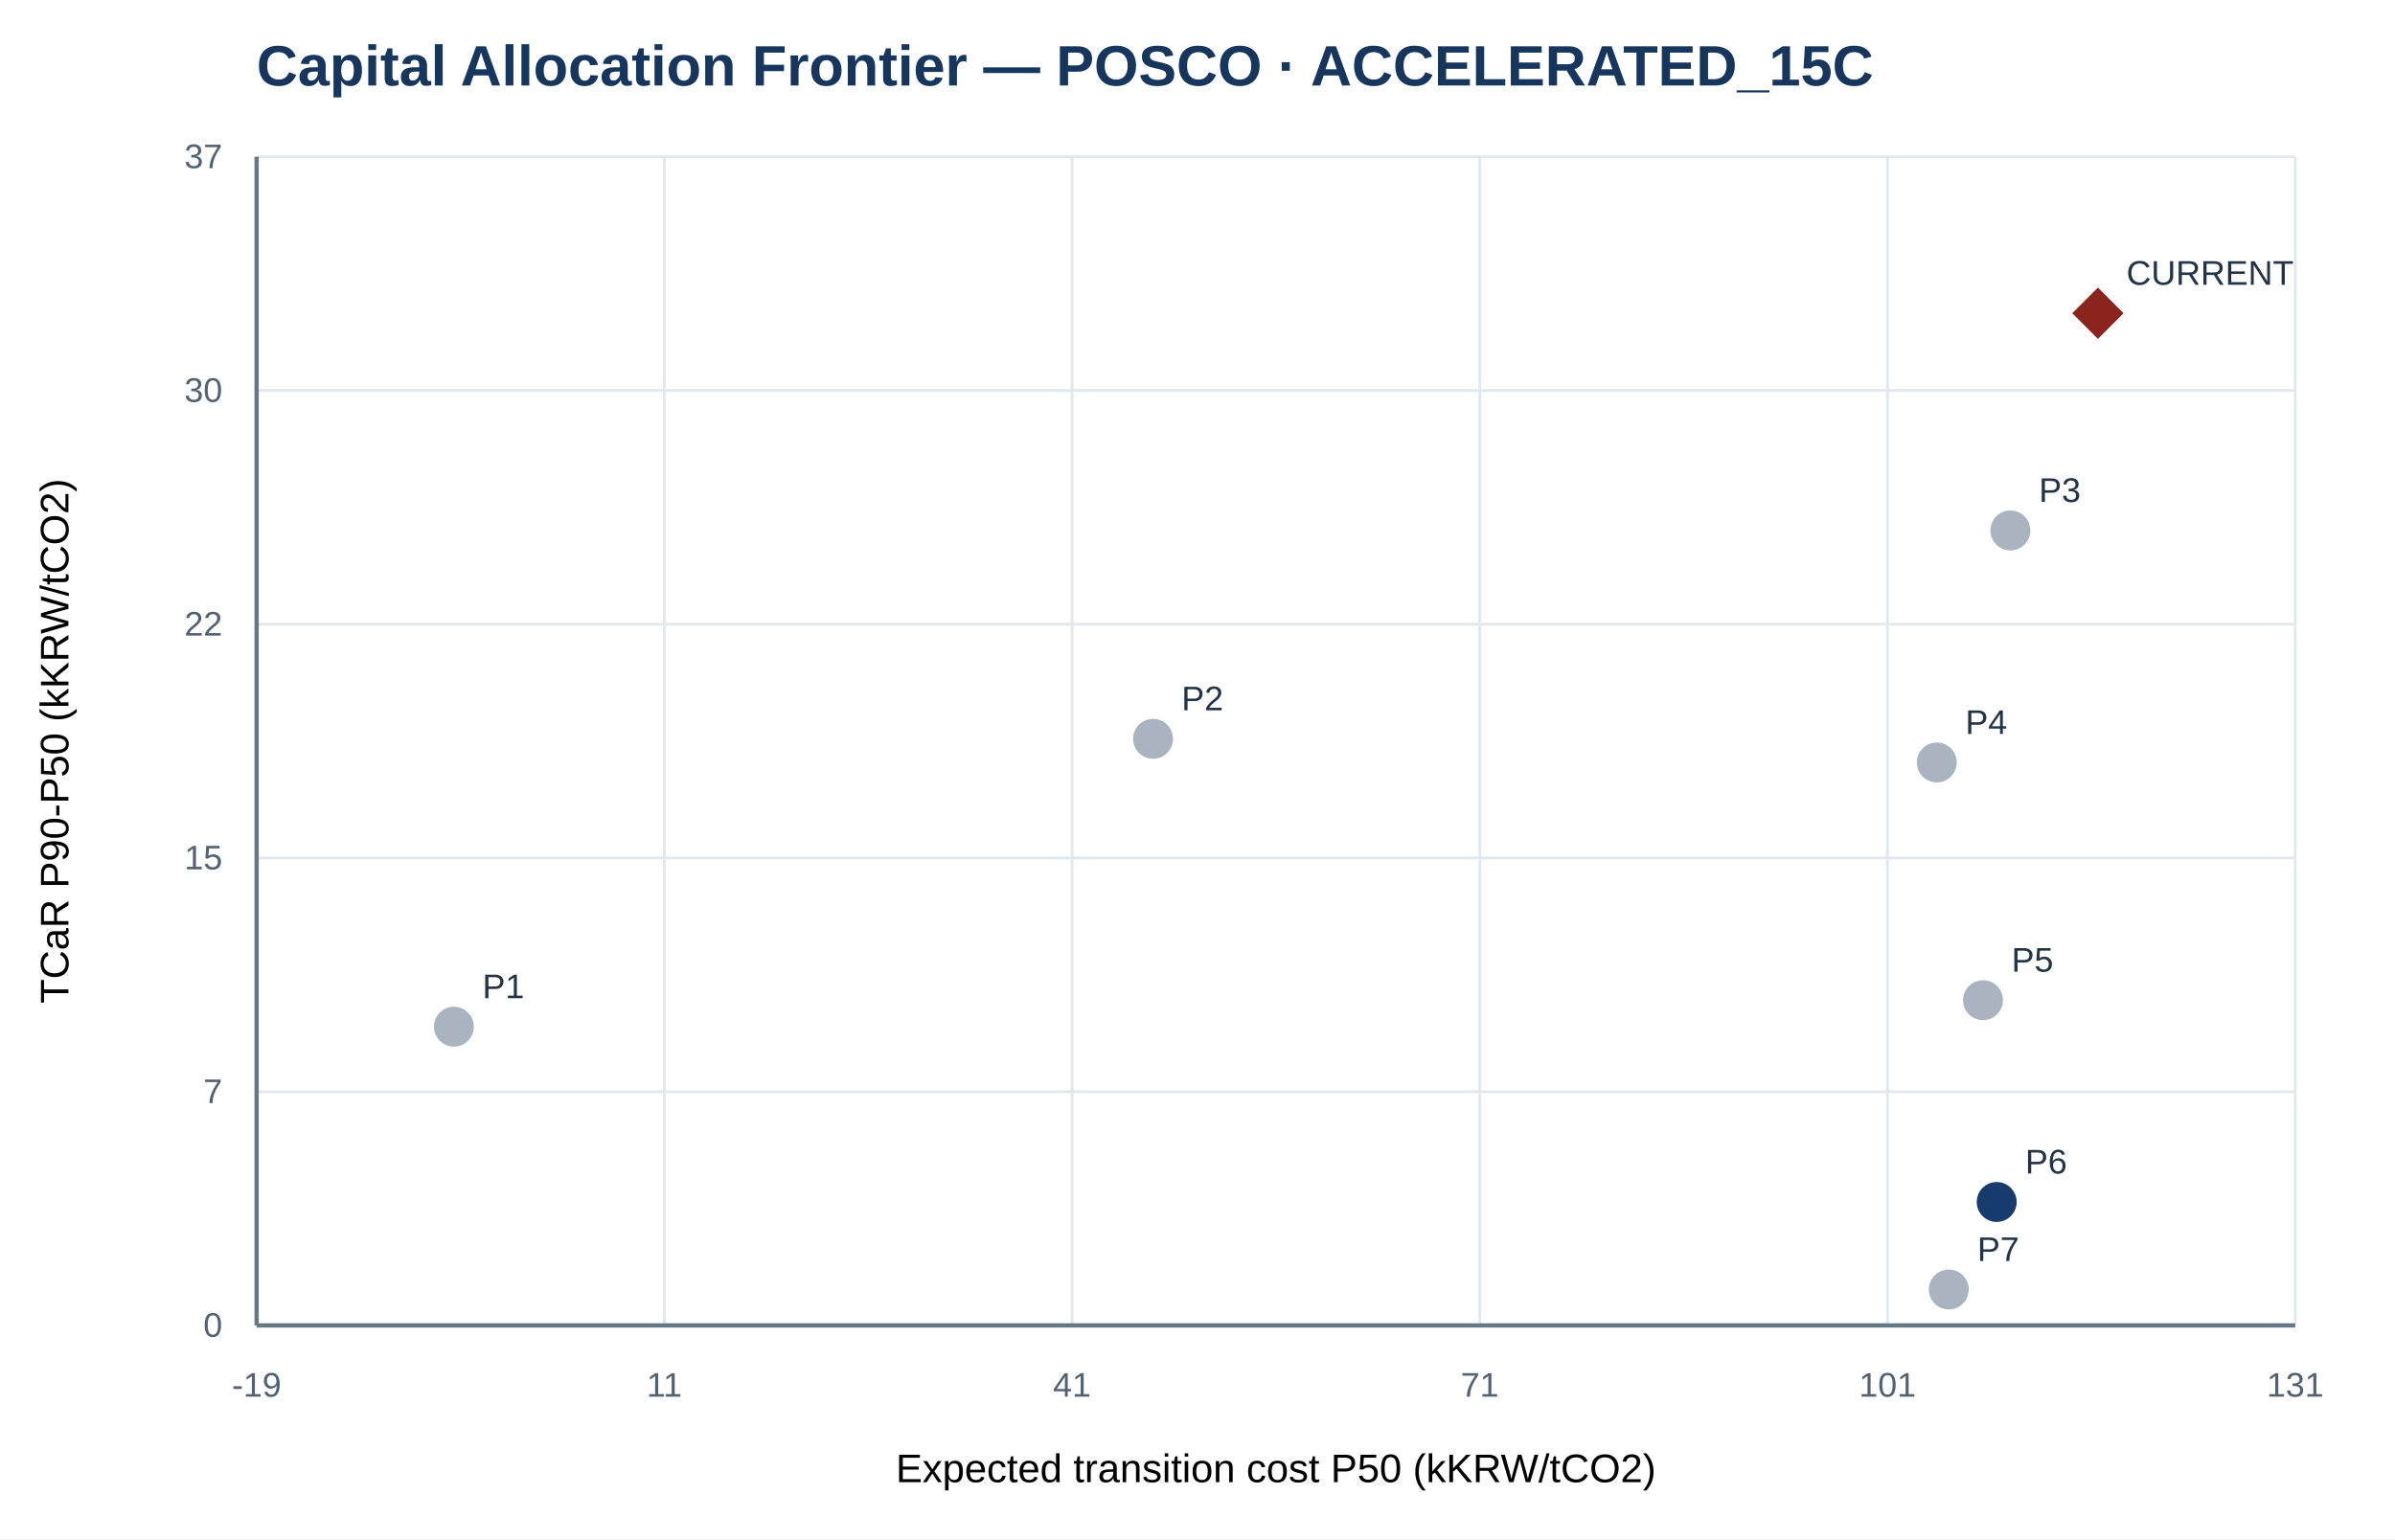
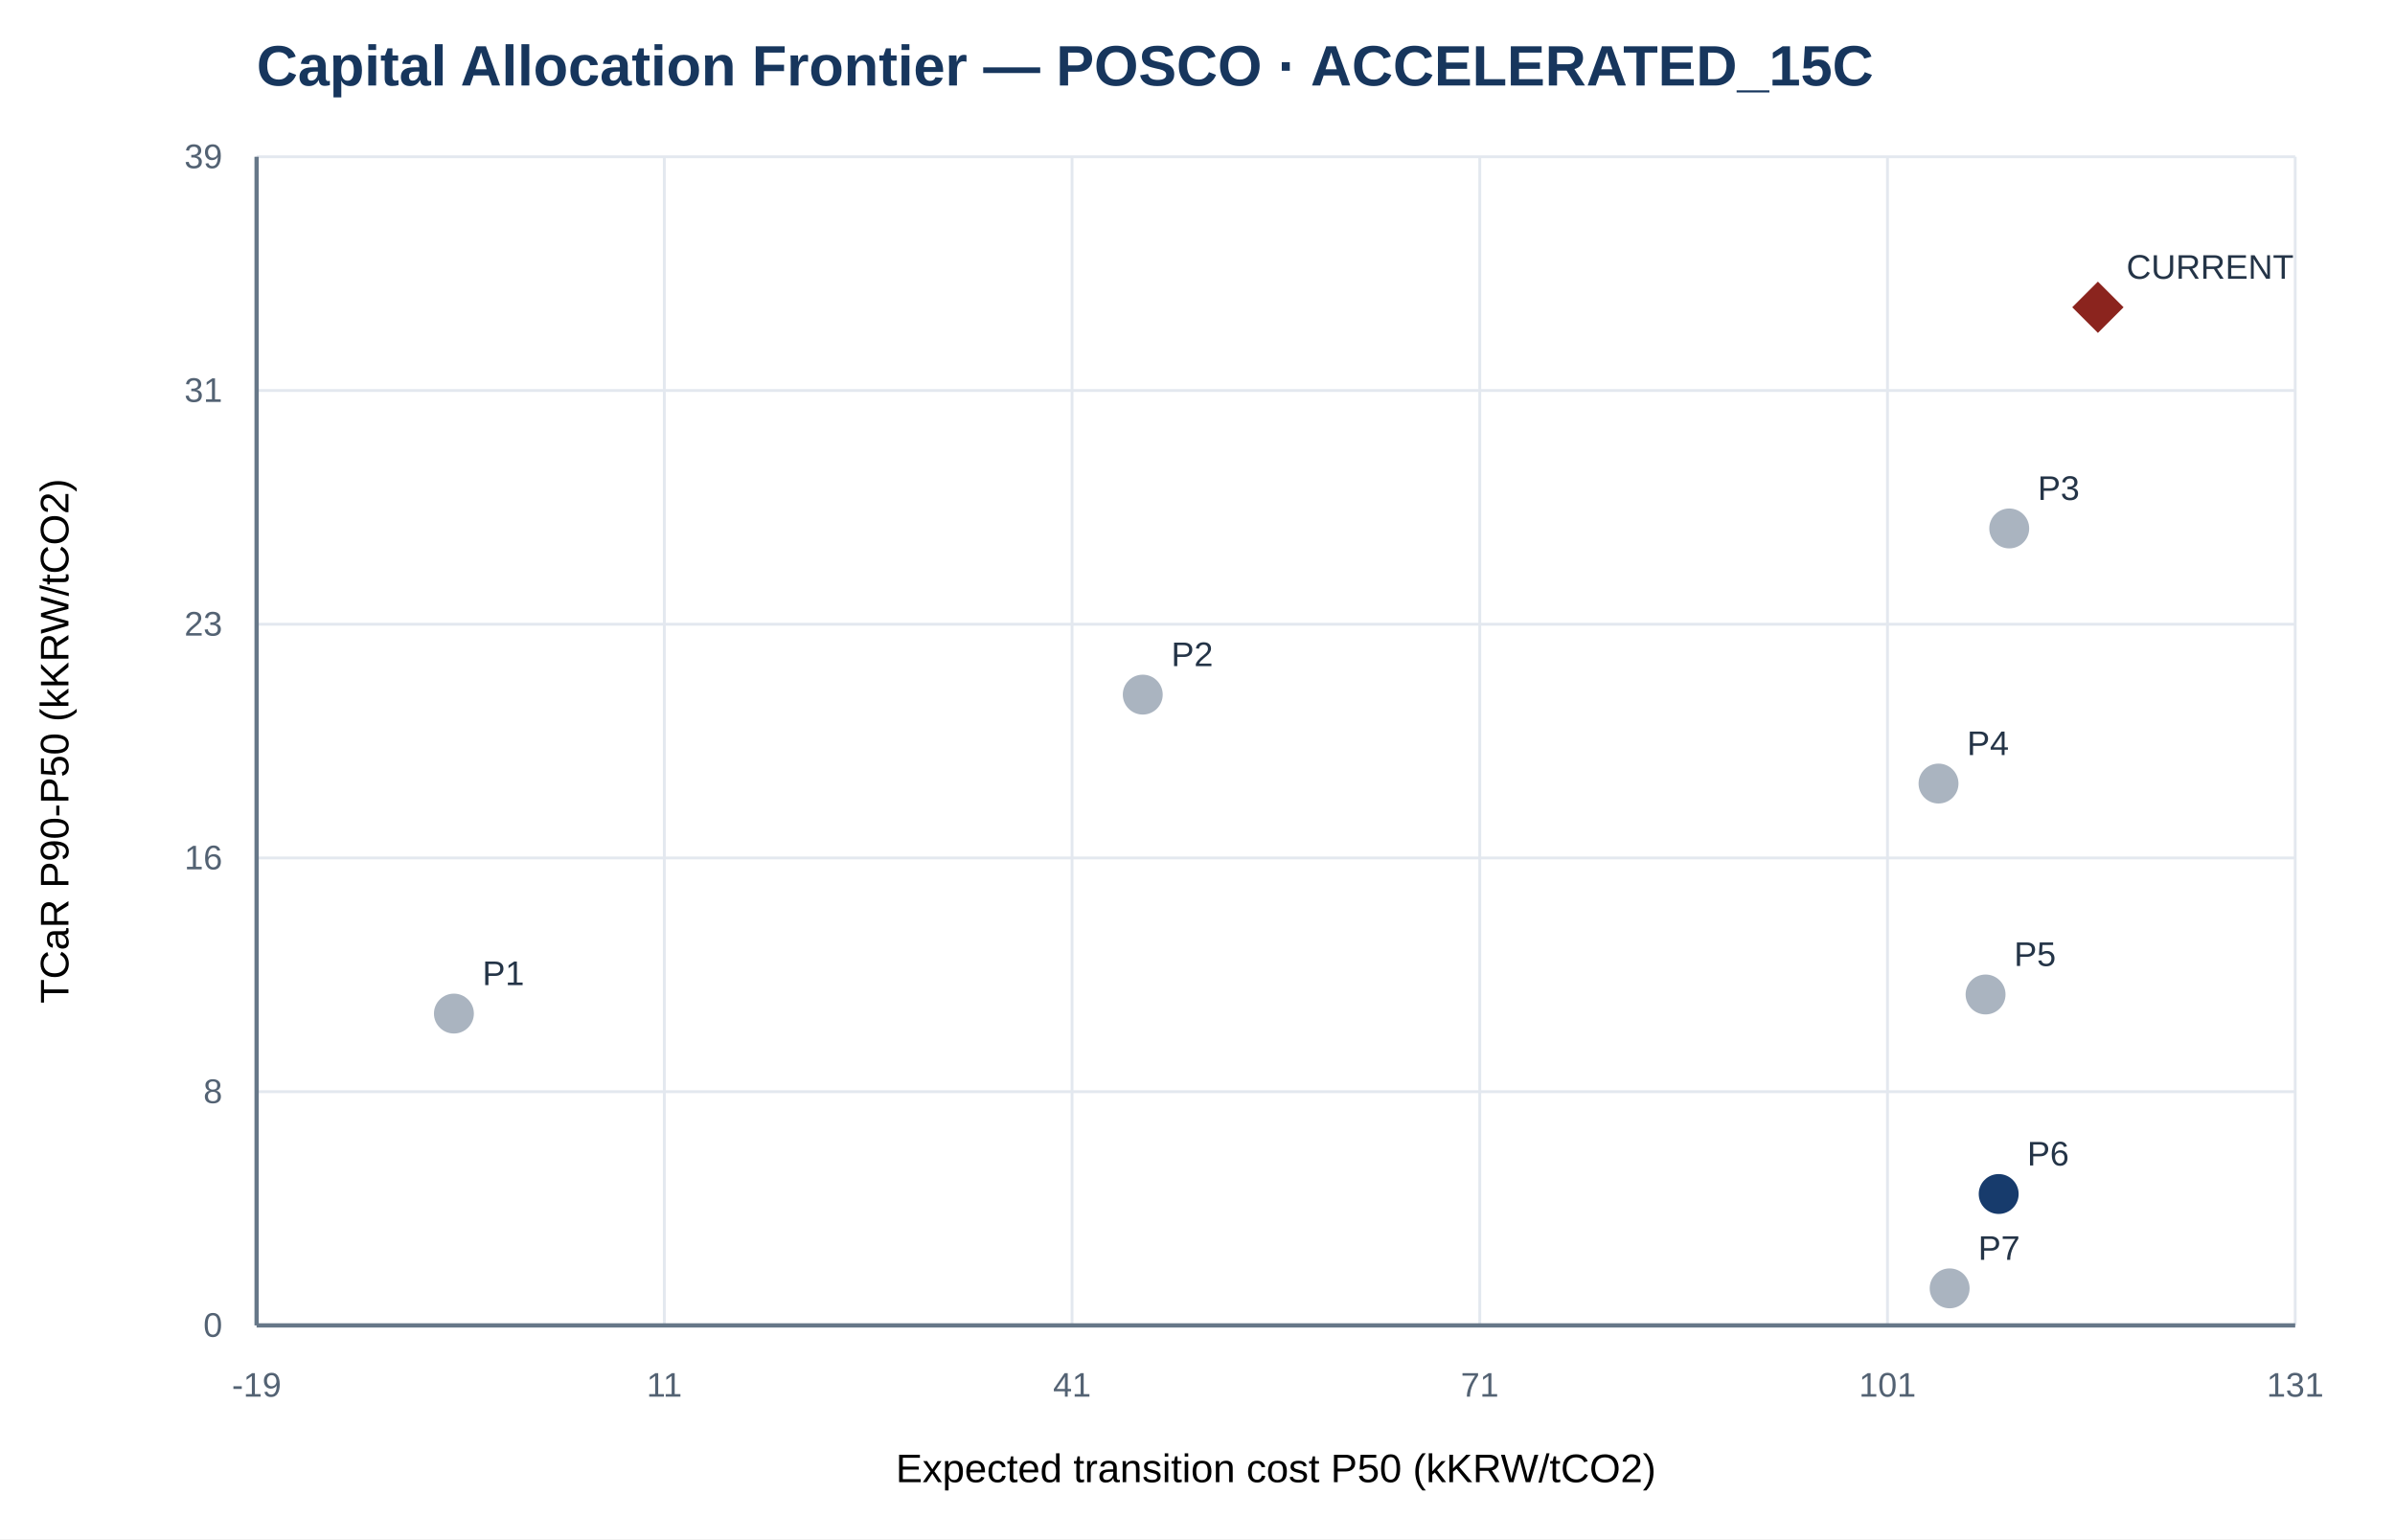
<svg xmlns="http://www.w3.org/2000/svg" width="840" height="540" viewBox="0 0 840 540">
  <rect x="0" y="0" width="840" height="540" fill="#ffffff" />
  <text x="90" y="30" font-family="Arial" font-size="20" font-weight="700" fill="#17365d">Capital Allocation Frontier — POSCO · ACCELERATED_15C</text>
  <line x1="90.0" y1="55" x2="90.0" y2="465" stroke="#e3e8ef" />
  <text x="90.0" y="490" text-anchor="middle" font-family="Arial" font-size="12" fill="#536273">-19</text>
  <line x1="90" y1="465.0" x2="805" y2="465.0" stroke="#e3e8ef" />
  <text x="78" y="469.0" text-anchor="end" font-family="Arial" font-size="12" fill="#536273">0</text>
  <line x1="233.0" y1="55" x2="233.0" y2="465" stroke="#e3e8ef" />
  <text x="233.0" y="490" text-anchor="middle" font-family="Arial" font-size="12" fill="#536273">11</text>
  <line x1="90" y1="383.0" x2="805" y2="383.0" stroke="#e3e8ef" />
-   <text x="78" y="387.0" text-anchor="end" font-family="Arial" font-size="12" fill="#536273">7</text>
+   <text x="78" y="387.0" text-anchor="end" font-family="Arial" font-size="12" fill="#536273">8</text>
  <line x1="376.0" y1="55" x2="376.0" y2="465" stroke="#e3e8ef" />
  <text x="376.0" y="490" text-anchor="middle" font-family="Arial" font-size="12" fill="#536273">41</text>
  <line x1="90" y1="301.0" x2="805" y2="301.0" stroke="#e3e8ef" />
-   <text x="78" y="305.0" text-anchor="end" font-family="Arial" font-size="12" fill="#536273">15</text>
+   <text x="78" y="305.0" text-anchor="end" font-family="Arial" font-size="12" fill="#536273">16</text>
  <line x1="519.0" y1="55" x2="519.0" y2="465" stroke="#e3e8ef" />
  <text x="519.0" y="490" text-anchor="middle" font-family="Arial" font-size="12" fill="#536273">71</text>
  <line x1="90" y1="219.0" x2="805" y2="219.0" stroke="#e3e8ef" />
-   <text x="78" y="223.0" text-anchor="end" font-family="Arial" font-size="12" fill="#536273">22</text>
+   <text x="78" y="223.0" text-anchor="end" font-family="Arial" font-size="12" fill="#536273">23</text>
  <line x1="662.0" y1="55" x2="662.0" y2="465" stroke="#e3e8ef" />
  <text x="662.0" y="490" text-anchor="middle" font-family="Arial" font-size="12" fill="#536273">101</text>
  <line x1="90" y1="137.0" x2="805" y2="137.0" stroke="#e3e8ef" />
-   <text x="78" y="141.0" text-anchor="end" font-family="Arial" font-size="12" fill="#536273">30</text>
+   <text x="78" y="141.0" text-anchor="end" font-family="Arial" font-size="12" fill="#536273">31</text>
  <line x1="805.0" y1="55" x2="805.0" y2="465" stroke="#e3e8ef" />
  <text x="805.0" y="490" text-anchor="middle" font-family="Arial" font-size="12" fill="#536273">131</text>
  <line x1="90" y1="55.0" x2="805" y2="55.0" stroke="#e3e8ef" />
-   <text x="78" y="59.0" text-anchor="end" font-family="Arial" font-size="12" fill="#536273">37</text>
-   <polyline points="700.3,421.7" fill="none" stroke="#173b6c" stroke-width="4" />
-   <circle cx="159.2" cy="360.2" r="7" fill="#aab4c0" />
-   <text x="169.2" y="350.2" font-family="Arial" font-size="12" fill="#243447">P1</text>
-   <circle cx="404.4" cy="259.2" r="7" fill="#aab4c0" />
-   <text x="414.4" y="249.2" font-family="Arial" font-size="12" fill="#243447">P2</text>
-   <circle cx="705.1" cy="186.1" r="7" fill="#aab4c0" />
-   <text x="715.1" y="176.1" font-family="Arial" font-size="12" fill="#243447">P3</text>
-   <circle cx="679.3" cy="267.5" r="7" fill="#aab4c0" />
-   <text x="689.3" y="257.5" font-family="Arial" font-size="12" fill="#243447">P4</text>
-   <circle cx="695.5" cy="350.9" r="7" fill="#aab4c0" />
-   <text x="705.5" y="340.9" font-family="Arial" font-size="12" fill="#243447">P5</text>
-   <circle cx="700.3" cy="421.7" r="7" fill="#173b6c" />
-   <text x="710.3" y="411.7" font-family="Arial" font-size="12" fill="#243447">P6</text>
-   <circle cx="683.5" cy="452.4" r="7" fill="#aab4c0" />
-   <text x="693.5" y="442.4" font-family="Arial" font-size="12" fill="#243447">P7</text>
-   <polygon points="735.8,100.9 744.8,109.9 735.8,118.9 726.8,109.9" fill="#8b241e" />
-   <text x="745.8" y="99.9" font-family="Arial" font-size="12" fill="#243447">CURRENT</text>
+   <text x="78" y="59.0" text-anchor="end" font-family="Arial" font-size="12" fill="#536273">39</text>
+   <polyline points="701.0,418.9" fill="none" stroke="#173b6c" stroke-width="4" />
+   <circle cx="159.2" cy="355.6" r="7" fill="#aab4c0" />
+   <text x="169.2" y="345.6" font-family="Arial" font-size="12" fill="#243447">P1</text>
+   <circle cx="400.8" cy="243.7" r="7" fill="#aab4c0" />
+   <text x="410.8" y="233.7" font-family="Arial" font-size="12" fill="#243447">P2</text>
+   <circle cx="704.7" cy="185.4" r="7" fill="#aab4c0" />
+   <text x="714.7" y="175.4" font-family="Arial" font-size="12" fill="#243447">P3</text>
+   <circle cx="679.9" cy="274.9" r="7" fill="#aab4c0" />
+   <text x="689.9" y="264.9" font-family="Arial" font-size="12" fill="#243447">P4</text>
+   <circle cx="696.4" cy="348.9" r="7" fill="#aab4c0" />
+   <text x="706.4" y="338.9" font-family="Arial" font-size="12" fill="#243447">P5</text>
+   <circle cx="701.0" cy="418.9" r="7" fill="#173b6c" />
+   <text x="711.0" y="408.9" font-family="Arial" font-size="12" fill="#243447">P6</text>
+   <circle cx="683.8" cy="452.0" r="7" fill="#aab4c0" />
+   <text x="693.8" y="442.0" font-family="Arial" font-size="12" fill="#243447">P7</text>
+   <polygon points="735.8,98.8 744.8,107.8 735.8,116.8 726.8,107.8" fill="#8b241e" />
+   <text x="745.8" y="97.8" font-family="Arial" font-size="12" fill="#243447">CURRENT</text>
  <line x1="90" y1="465" x2="805" y2="465" stroke="#667788" stroke-width="1.5" />
  <line x1="90" y1="55" x2="90" y2="465" stroke="#667788" stroke-width="1.5" />
  <text x="447.5" y="520" text-anchor="middle" font-family="Arial" font-size="14">Expected transition cost P50 (kKRW/tCO2)</text>
  <text x="24" y="260.0" transform="rotate(-90 24 260.0)" text-anchor="middle" font-family="Arial" font-size="14">TCaR P90-P50 (kKRW/tCO2)</text>
</svg>
